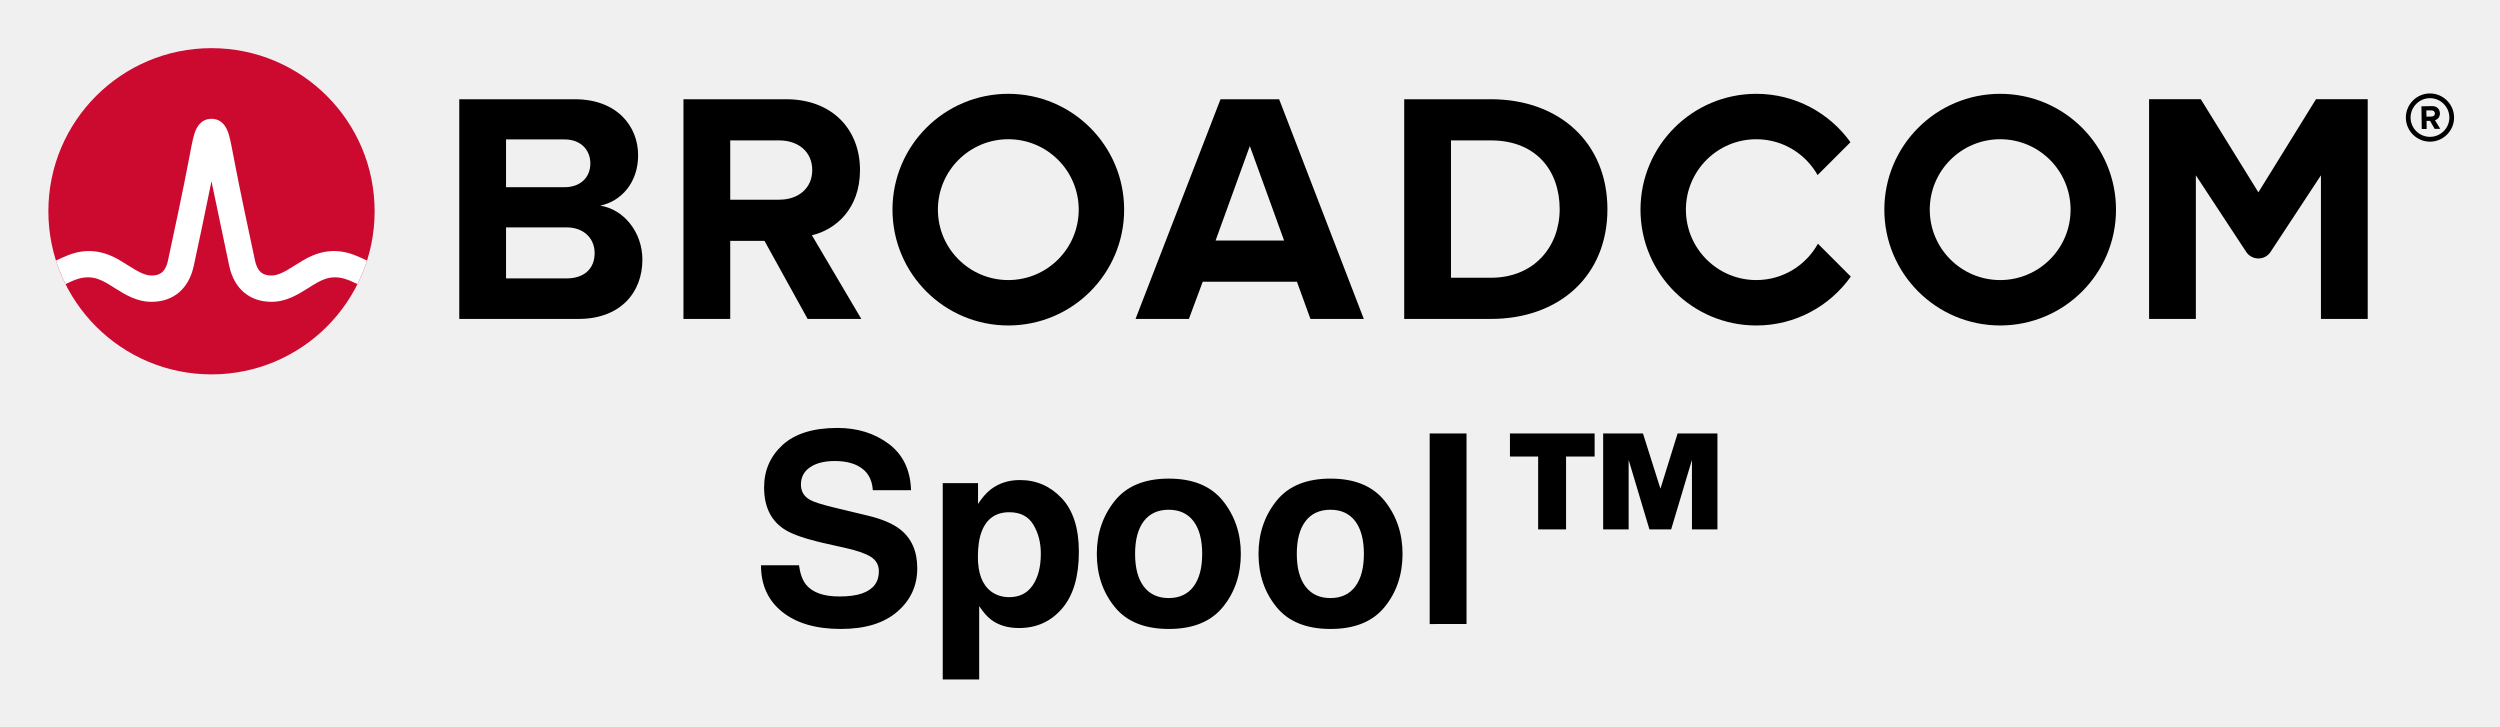
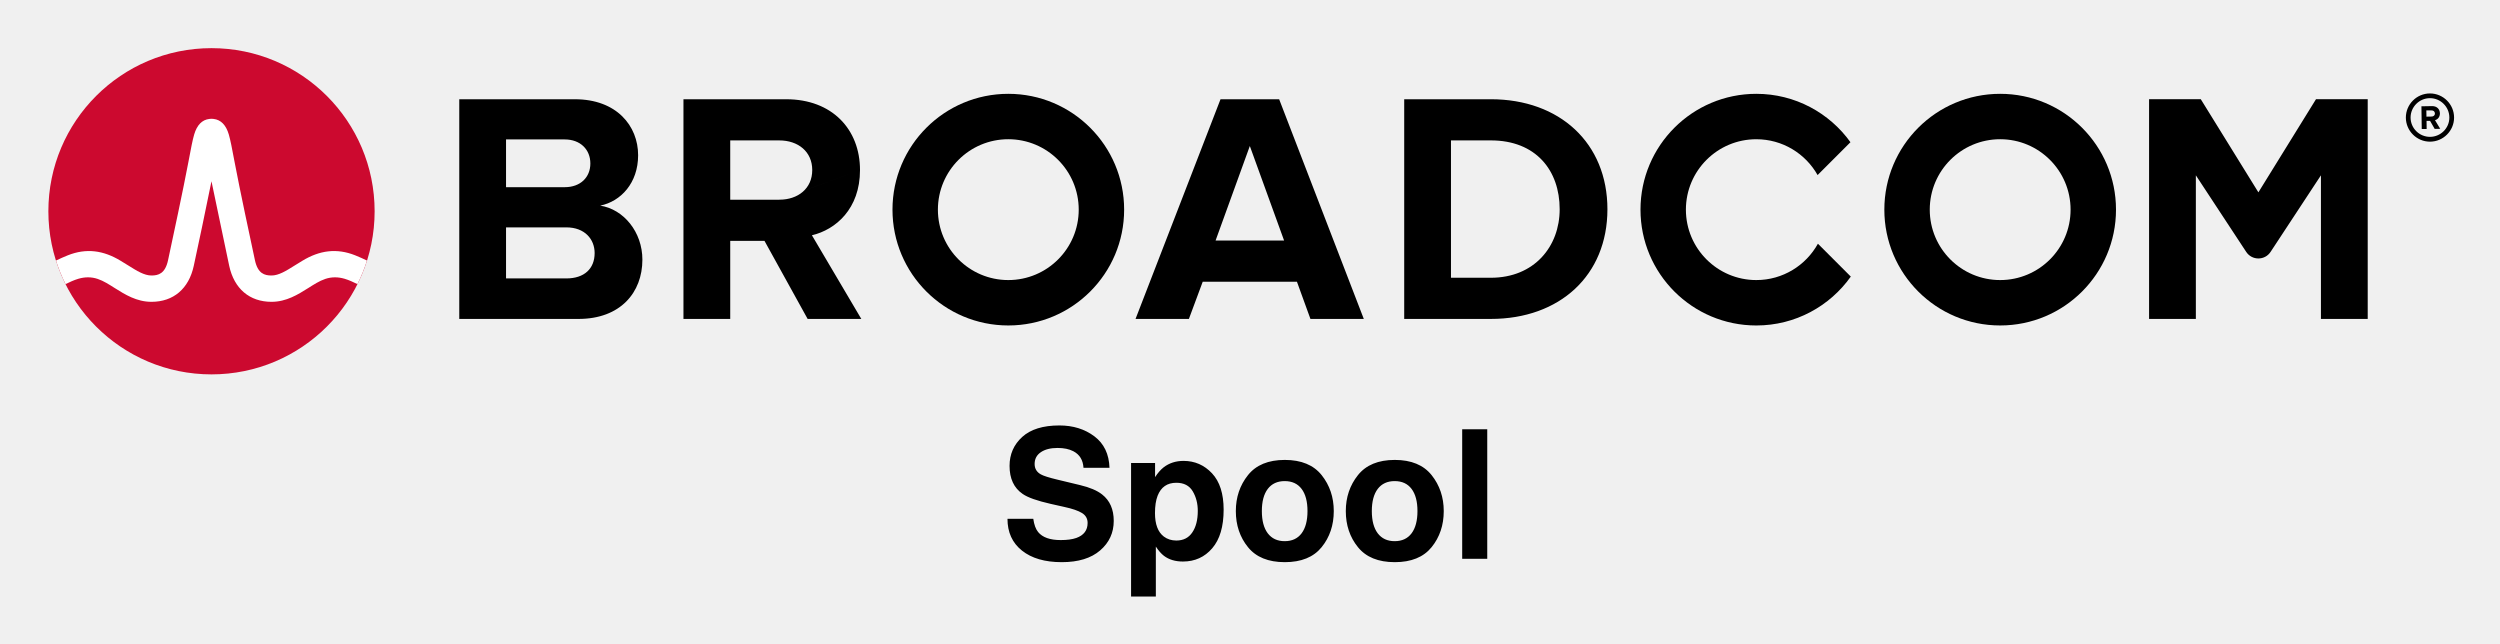
- <svg xmlns="http://www.w3.org/2000/svg" xmlns:xlink="http://www.w3.org/1999/xlink" role="img" viewBox="-4.53 -4.53 248.82 72.32">
+ <svg xmlns="http://www.w3.org/2000/svg" xmlns:xlink="http://www.w3.org/1999/xlink" role="img" viewBox="-4.53 -4.53 248.82 64.07">
  <path d="M237.32 9.09c-1.06 0-1.93-.86-1.93-1.92s.87-1.93 1.93-1.93 1.93.87 1.93 1.93-.87 1.92-1.93 1.92m0-4.32c-1.32 0-2.4 1.08-2.4 2.4 0 1.32 1.08 2.4 2.4 2.4 1.32 0 2.4-1.08 2.4-2.4 0-1.32-1.08-2.4-2.4-2.4" />
  <path d="M237.48 7.07l-.51.01-.01-.62h.51c.19-.01.34.11.34.3.01.19-.14.31-.33.31m.83-.32c-.01-.42-.3-.72-.77-.72l-1.07.02.03 2.26h.49l-.01-.81h.35l.46.8.55-.01-.52-.86c.24-.06.49-.28.49-.68M51.834 23.18h-5.999V9.347h5.835c1.574 0 2.557 1.016 2.557 2.393 0 1.377-.983 2.36-2.557 2.36H45v4h6.834c1.836 0 2.819 1.18 2.819 2.556 0 1.574-1.049 2.525-2.819 2.525m3.376-7.245c2.066-.426 3.771-2.262 3.771-5.015 0-2.918-2.131-5.573-6.295-5.573h-11.506v21.865h11.867c4.163 0 6.359-2.623 6.359-5.901 0-2.754-1.868-5.015-4.196-5.376m17.823-.59H68v4.098h3.558l4.294 7.769h5.343l-4.917-8.327c2.361-.557 4.786-2.622 4.786-6.49m0 0c0-4.065-2.786-7.048-7.343-7.048h-10.228v21.865h4.655V9.445h4.885c1.869 0 3.278 1.114 3.278 2.95s-1.409 2.95-3.278 2.95m43.421 4.065l3.409-9.408 3.41 9.408zm.492-14.063l-8.458 21.865h5.31l1.377-3.704h9.376l1.344 3.704h5.311l-8.425-21.865zm26.904 17.767h-3.967v-13.67h3.967c4.491 0 6.851 2.983 6.851 6.852 0 3.704-2.524 6.818-6.851 6.818m0-17.767h-8.622v21.865h8.622c6.851 0 11.604-4.327 11.604-10.916s-4.753-10.949-11.604-10.949m82.127-.004l-5.734 9.27-5.734-9.27h-5.146v21.869h4.656v-14.293l5.012 7.622c.574.871 1.851.871 2.424 0l5.013-7.622v14.293h4.656V5.343z" />
  <path id="a" d="M95.825 23.344c-3.871 0-7.008-3.138-7.008-7.008 0-3.871 3.137-7.009 7.008-7.009 3.87 0 7.008 3.138 7.008 7.009 0 3.87-3.138 7.008-7.008 7.008m0-18.536c-6.367 0-11.528 5.161-11.528 11.528 0 6.366 5.161 11.527 11.528 11.527 6.366 0 11.528-5.161 11.528-11.527 0-6.367-5.162-11.528-11.528-11.528" />
  <path d="M176.404 19.727c-1.195 2.156-3.492 3.617-6.132 3.617-3.87 0-7.008-3.138-7.008-7.008 0-3.871 3.138-7.008 7.008-7.008 2.618 0 4.897 1.438 6.1 3.565l3.27-3.269c-2.092-2.915-5.508-4.816-9.37-4.816-6.367 0-11.527 5.161-11.527 11.528 0 6.366 5.16 11.528 11.527 11.528 3.883 0 7.316-1.922 9.404-4.865z" />
  <use transform="translate(98.718)" xlink:href="#a" />
  <ellipse cx="16.52" cy="16.497" fill="#cc092f" rx="16.236" ry="16.235" />
  <path fill="#fff" d="M30.825 20.883c-1.857-.74-3.557-.492-5.261.541 0 0-.621.379-.807.496-.794.498-1.543.97-2.263.97-.687 0-1.363-.184-1.649-1.513-.446-2.073-1.534-7.167-2.009-9.69-.279-1.483-.432-2.282-.591-2.825-.28-.954-.792-1.473-1.519-1.556 0 0-.114-.016-.207-.016-.092 0-.218.018-.218.018-.72.086-1.229.605-1.507 1.554-.159.543-.312 1.342-.591 2.825-.475 2.523-1.563 7.617-2.009 9.69-.286 1.329-.962 1.513-1.649 1.513-.72 0-1.469-.472-2.263-.97-.186-.117-.808-.496-.808-.496-1.703-1.033-3.404-1.281-5.26-.541-.401.16-.796.339-1.172.52.257.806.577 1.599.95 2.344.411-.202.842-.402 1.282-.532.634-.187 1.284-.197 1.914.014.612.205 1.157.568 1.7.909 1.023.643 2.182 1.372 3.657 1.372 2.186 0 3.72-1.305 4.21-3.581.38-1.764 1.222-5.702 1.763-8.418 0 0 1.386 6.654 1.765 8.418.49 2.276 2.025 3.581 4.211 3.581 1.475 0 2.634-.729 3.657-1.372.543-.341 1.088-.704 1.7-.909.629-.211 1.28-.201 1.914-.014.44.13.87.331 1.281.533.374-.745.693-1.539.95-2.345-.376-.181-.77-.36-1.171-.52" />
-   <path d="M74.99 51.727H71.21c0 1.972.706 3.52 2.123 4.648 1.416 1.131 3.356 1.694 5.826 1.694 2.419 0 4.293-.575 5.617-1.72 1.325-1.142 1.987-2.584 1.987-4.315 0-1.691-.564-2.982-1.698-3.872-.728-.575-1.808-1.036-3.242-1.376l-3.268-.787c-1.259-.3-2.082-.56-2.47-.783-.6-.337-.9-.842-.9-1.519 0-.739.304-1.314.915-1.724.607-.414 1.424-.618 2.445-.618.919 0 1.683.157 2.302.476.926.479 1.424 1.292 1.493 2.43h3.806c-.066-2.013-.805-3.55-2.218-4.611-1.413-1.058-3.114-1.588-5.112-1.588-2.393 0-4.208.56-5.445 1.683-1.233 1.127-1.852 2.536-1.852 4.234 0 1.863.64 3.231 1.918 4.106.754.523 2.119 1.006 4.091 1.453l2.005.45c1.178.256 2.038.553 2.587.889.549.34.823.827.823 1.453 0 1.072-.553 1.804-1.658 2.199-.586.205-1.343.307-2.28.307-1.559 0-2.66-.388-3.305-1.171-.351-.428-.589-1.076-.71-1.94zm3.85-13.69zm19.483 9.661c.494.831.739 1.79.739 2.869 0 1.314-.267 2.364-.805 3.151-.534.79-1.314 1.186-2.335 1.186-.703 0-1.31-.194-1.826-.578-.867-.662-1.299-1.808-1.299-3.436 0-1.028.128-1.877.388-2.547.494-1.263 1.409-1.892 2.737-1.892 1.109 0 1.907.417 2.401 1.248zm2.818-2.639c-1.138-1.208-2.525-1.811-4.161-1.811-1.123 0-2.093.311-2.909.937-.446.351-.867.834-1.259 1.442v-2.071H89.299V63.097h3.627v-7.308c.388.593.779 1.043 1.186 1.354.736.556 1.661.834 2.778.834 1.749 0 3.18-.648 4.289-1.943 1.112-1.295 1.669-3.176 1.669-5.647 0-2.342-.571-4.117-1.705-5.328zm13.116 8.79c-.575.761-1.398 1.145-2.47 1.145-1.072 0-1.896-.384-2.477-1.145-.578-.765-.867-1.848-.867-3.257 0-1.405.289-2.488.867-3.25.582-.758 1.405-1.138 2.477-1.138 1.072 0 1.896.381 2.47 1.138.575.761.864 1.844.864 3.25 0 1.409-.289 2.492-.864 3.257zm2.935 2.024c1.182-1.46 1.775-3.22 1.775-5.281 0-2.024-.593-3.777-1.775-5.262-1.186-1.482-2.982-2.225-5.39-2.225-2.412 0-4.208.743-5.39 2.225-1.186 1.486-1.779 3.239-1.779 5.262 0 2.06.593 3.821 1.779 5.281 1.182 1.464 2.979 2.196 5.39 2.196 2.408 0 4.205-.732 5.39-2.196zm-5.39-12.691zm18.55 10.667c-.575.761-1.398 1.145-2.47 1.145-1.072 0-1.896-.384-2.477-1.145-.578-.765-.867-1.848-.867-3.257 0-1.405.289-2.488.867-3.25.582-.758 1.405-1.138 2.477-1.138 1.072 0 1.896.381 2.47 1.138.575.761.864 1.844.864 3.25 0 1.409-.289 2.492-.864 3.257zm2.935 2.024c1.182-1.46 1.775-3.22 1.775-5.281 0-2.024-.593-3.777-1.775-5.262-1.186-1.482-2.982-2.225-5.39-2.225-2.412 0-4.208.743-5.39 2.225-1.186 1.486-1.779 3.239-1.779 5.262 0 2.06.593 3.821 1.779 5.281 1.182 1.464 2.979 2.196 5.39 2.196 2.408 0 4.205-.732 5.39-2.196zm-5.39-12.691zm13.533 14.396V38.615h-3.667v18.964zm4.322-16.673h2.807v7.257h2.778V40.906h2.843v-2.291h-8.428zm13.24-2.291h-3.963v9.548h2.536V41.239l2.071 6.924h2.159l2.071-6.924v6.924h2.536v-9.548h-3.963l-1.709 5.493z" />
+   <path d="M98.313 47.108h-2.571c0 1.341.48 2.394 1.443 3.161.963.769 2.282 1.152 3.962 1.152 1.645 0 2.919-.391 3.82-1.17.901-.776 1.351-1.757 1.351-2.934 0-1.15-.383-2.028-1.155-2.633-.495-.391-1.229-.704-2.205-.936l-2.222-.535c-.856-.204-1.416-.381-1.68-.533-.408-.229-.612-.572-.612-1.033 0-.503.207-.893.622-1.172.413-.281.968-.421 1.662-.421.625 0 1.145.107 1.565.324.63.326.968.878 1.015 1.652h2.588c-.045-1.369-.547-2.414-1.508-3.136-.961-.719-2.118-1.08-3.477-1.08-1.628 0-2.862.381-3.703 1.145-.839.766-1.259 1.725-1.259 2.879 0 1.267.435 2.197 1.304 2.792.513.356 1.441.684 2.782.988l1.364.306c.801.174 1.386.376 1.759.605.373.231.56.562.56.988 0 .729-.376 1.227-1.127 1.496-.398.139-.913.209-1.55.209-1.06 0-1.809-.264-2.247-.796-.239-.291-.401-.732-.483-1.319zm2.618-9.31zm13.249 6.57c.336.565.503 1.217.503 1.951 0 .893-.182 1.608-.547 2.143-.363.538-.893.806-1.588.806-.478 0-.891-.132-1.242-.393-.59-.45-.883-1.229-.883-2.337 0-.699.087-1.277.264-1.732.336-.859.958-1.287 1.861-1.287.754 0 1.297.284 1.633.849zm1.916-1.794c-.774-.821-1.717-1.232-2.83-1.232-.764 0-1.423.212-1.978.637-.304.239-.59.567-.856.981v-1.409h-2.389v13.289h2.466v-4.97c.264.403.53.709.806.921.5.378 1.13.567 1.889.567 1.19 0 2.163-.44 2.917-1.321.757-.881 1.135-2.16 1.135-3.84 0-1.593-.388-2.8-1.16-3.623zm8.919 5.978c-.391.518-.951.779-1.68.779-.729 0-1.289-.261-1.685-.779-.393-.52-.59-1.257-.59-2.215 0-.956.197-1.692.59-2.21.396-.515.956-.774 1.685-.774.729 0 1.289.259 1.68.774.391.518.587 1.254.587 2.21 0 .958-.197 1.695-.587 2.215zm1.996 1.376c.804-.993 1.207-2.19 1.207-3.591 0-1.376-.403-2.568-1.207-3.579-.806-1.008-2.028-1.513-3.666-1.513-1.64 0-2.862.505-3.666 1.513-.806 1.01-1.209 2.202-1.209 3.579 0 1.401.403 2.598 1.209 3.591.804.995 2.026 1.493 3.666 1.493 1.637 0 2.859-.498 3.666-1.493zm-3.666-8.63zm12.615 7.254c-.391.518-.951.779-1.68.779-.729 0-1.289-.261-1.685-.779-.393-.52-.59-1.257-.59-2.215 0-.956.197-1.692.59-2.21.396-.515.956-.774 1.685-.774.729 0 1.289.259 1.68.774.391.518.587 1.254.587 2.21 0 .958-.197 1.695-.587 2.215zm1.996 1.376c.804-.993 1.207-2.19 1.207-3.591 0-1.376-.403-2.568-1.207-3.579-.806-1.008-2.028-1.513-3.666-1.513-1.64 0-2.862.505-3.666 1.513-.806 1.01-1.209 2.202-1.209 3.579 0 1.401.403 2.598 1.209 3.591.804.995 2.026 1.493 3.666 1.493 1.637 0 2.859-.498 3.666-1.493zm-3.666-8.63zm9.203 9.79V38.191h-2.494V51.087z" />
</svg>
